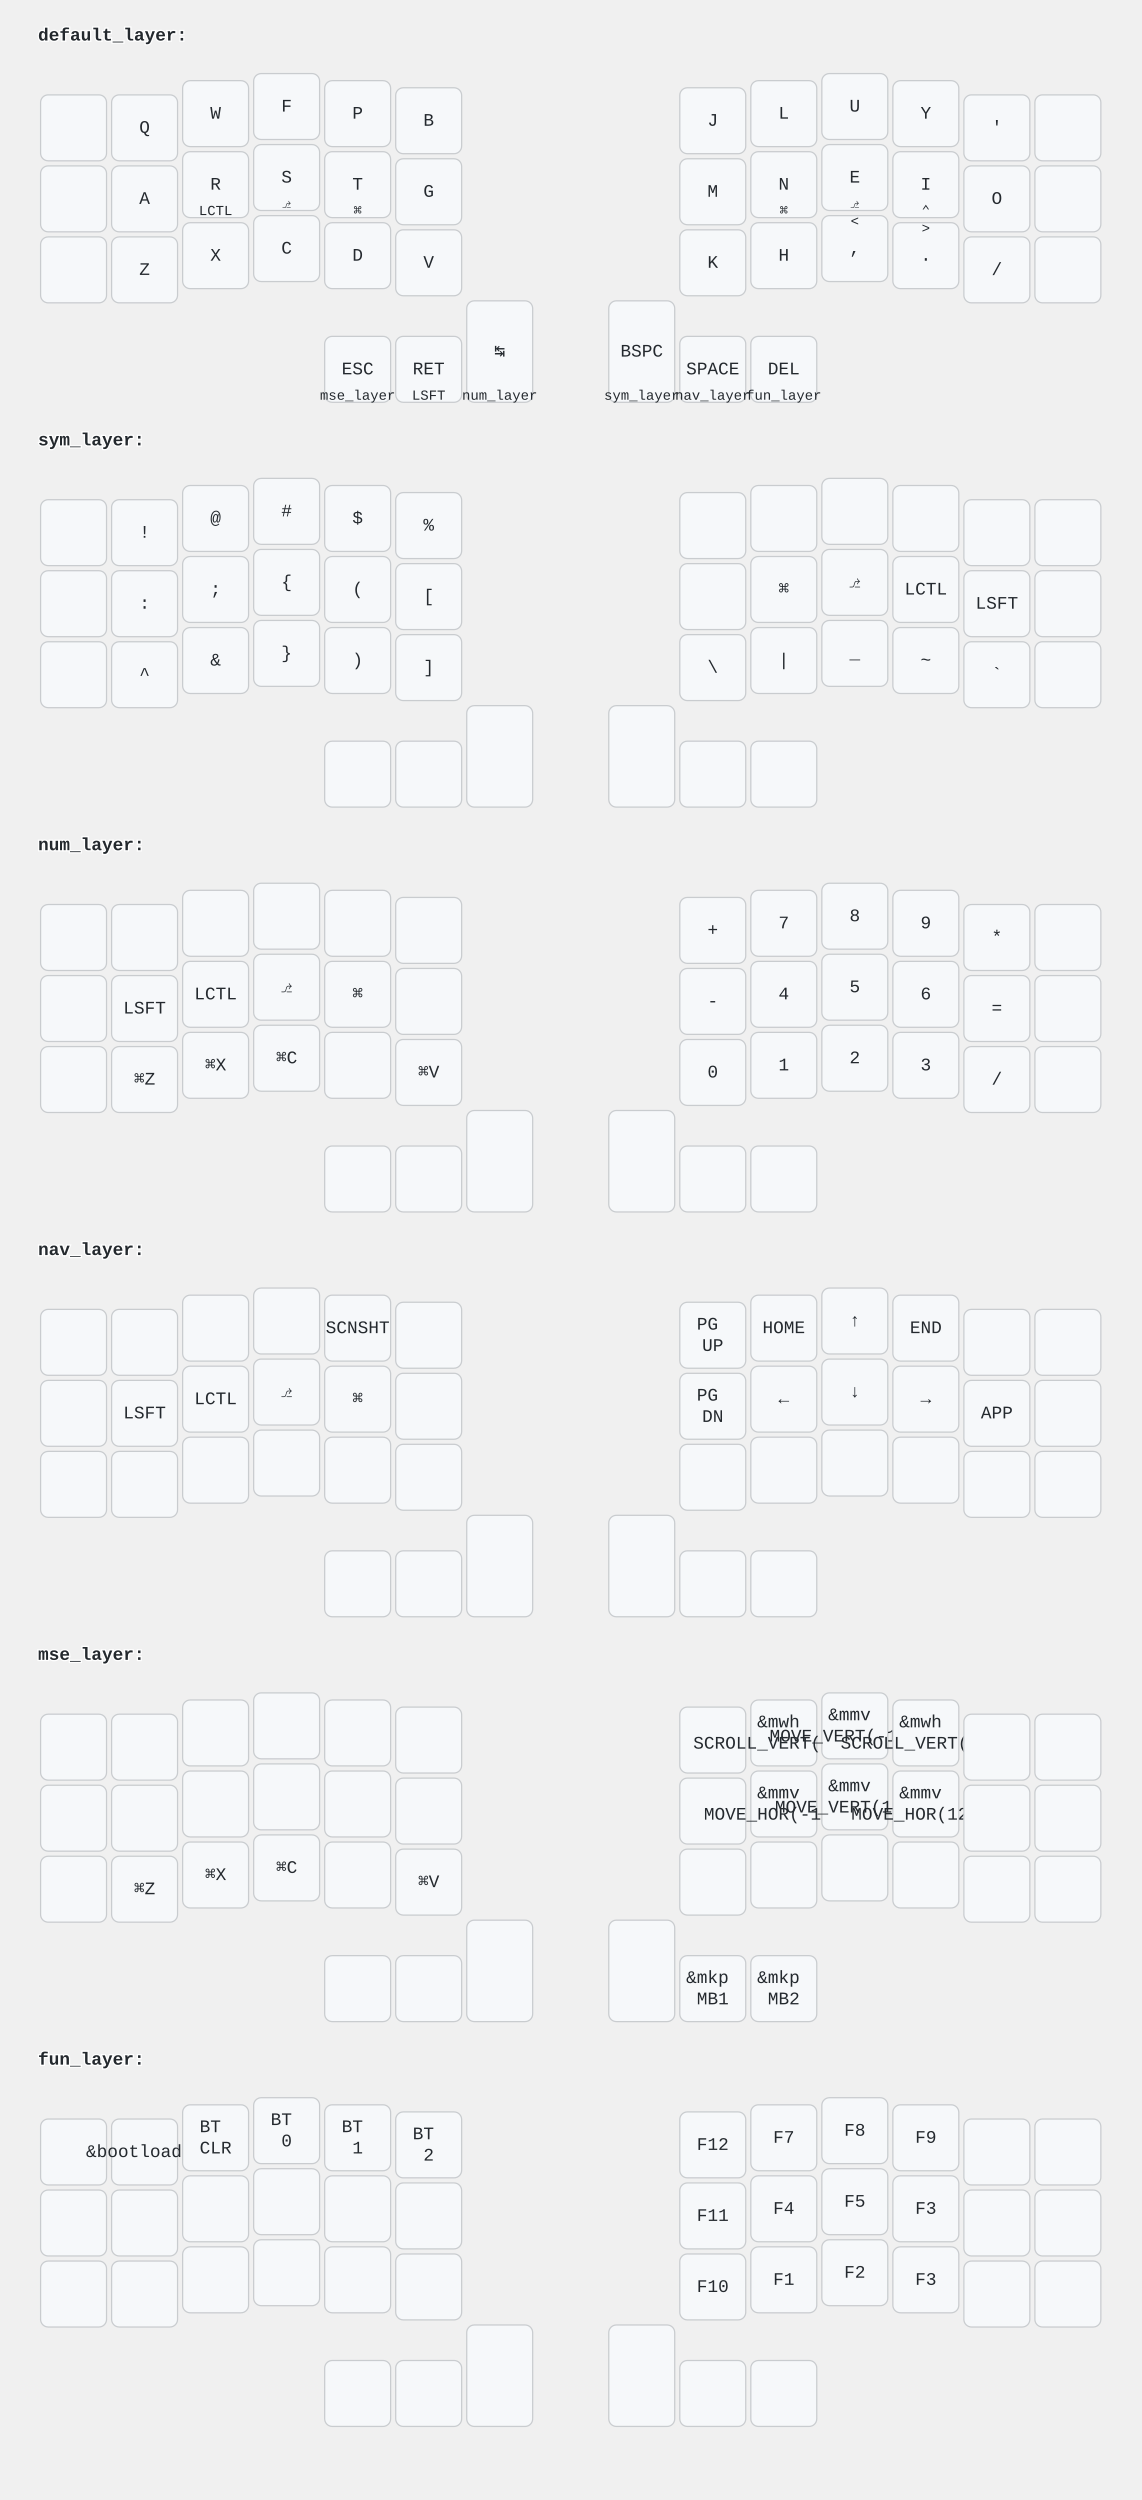
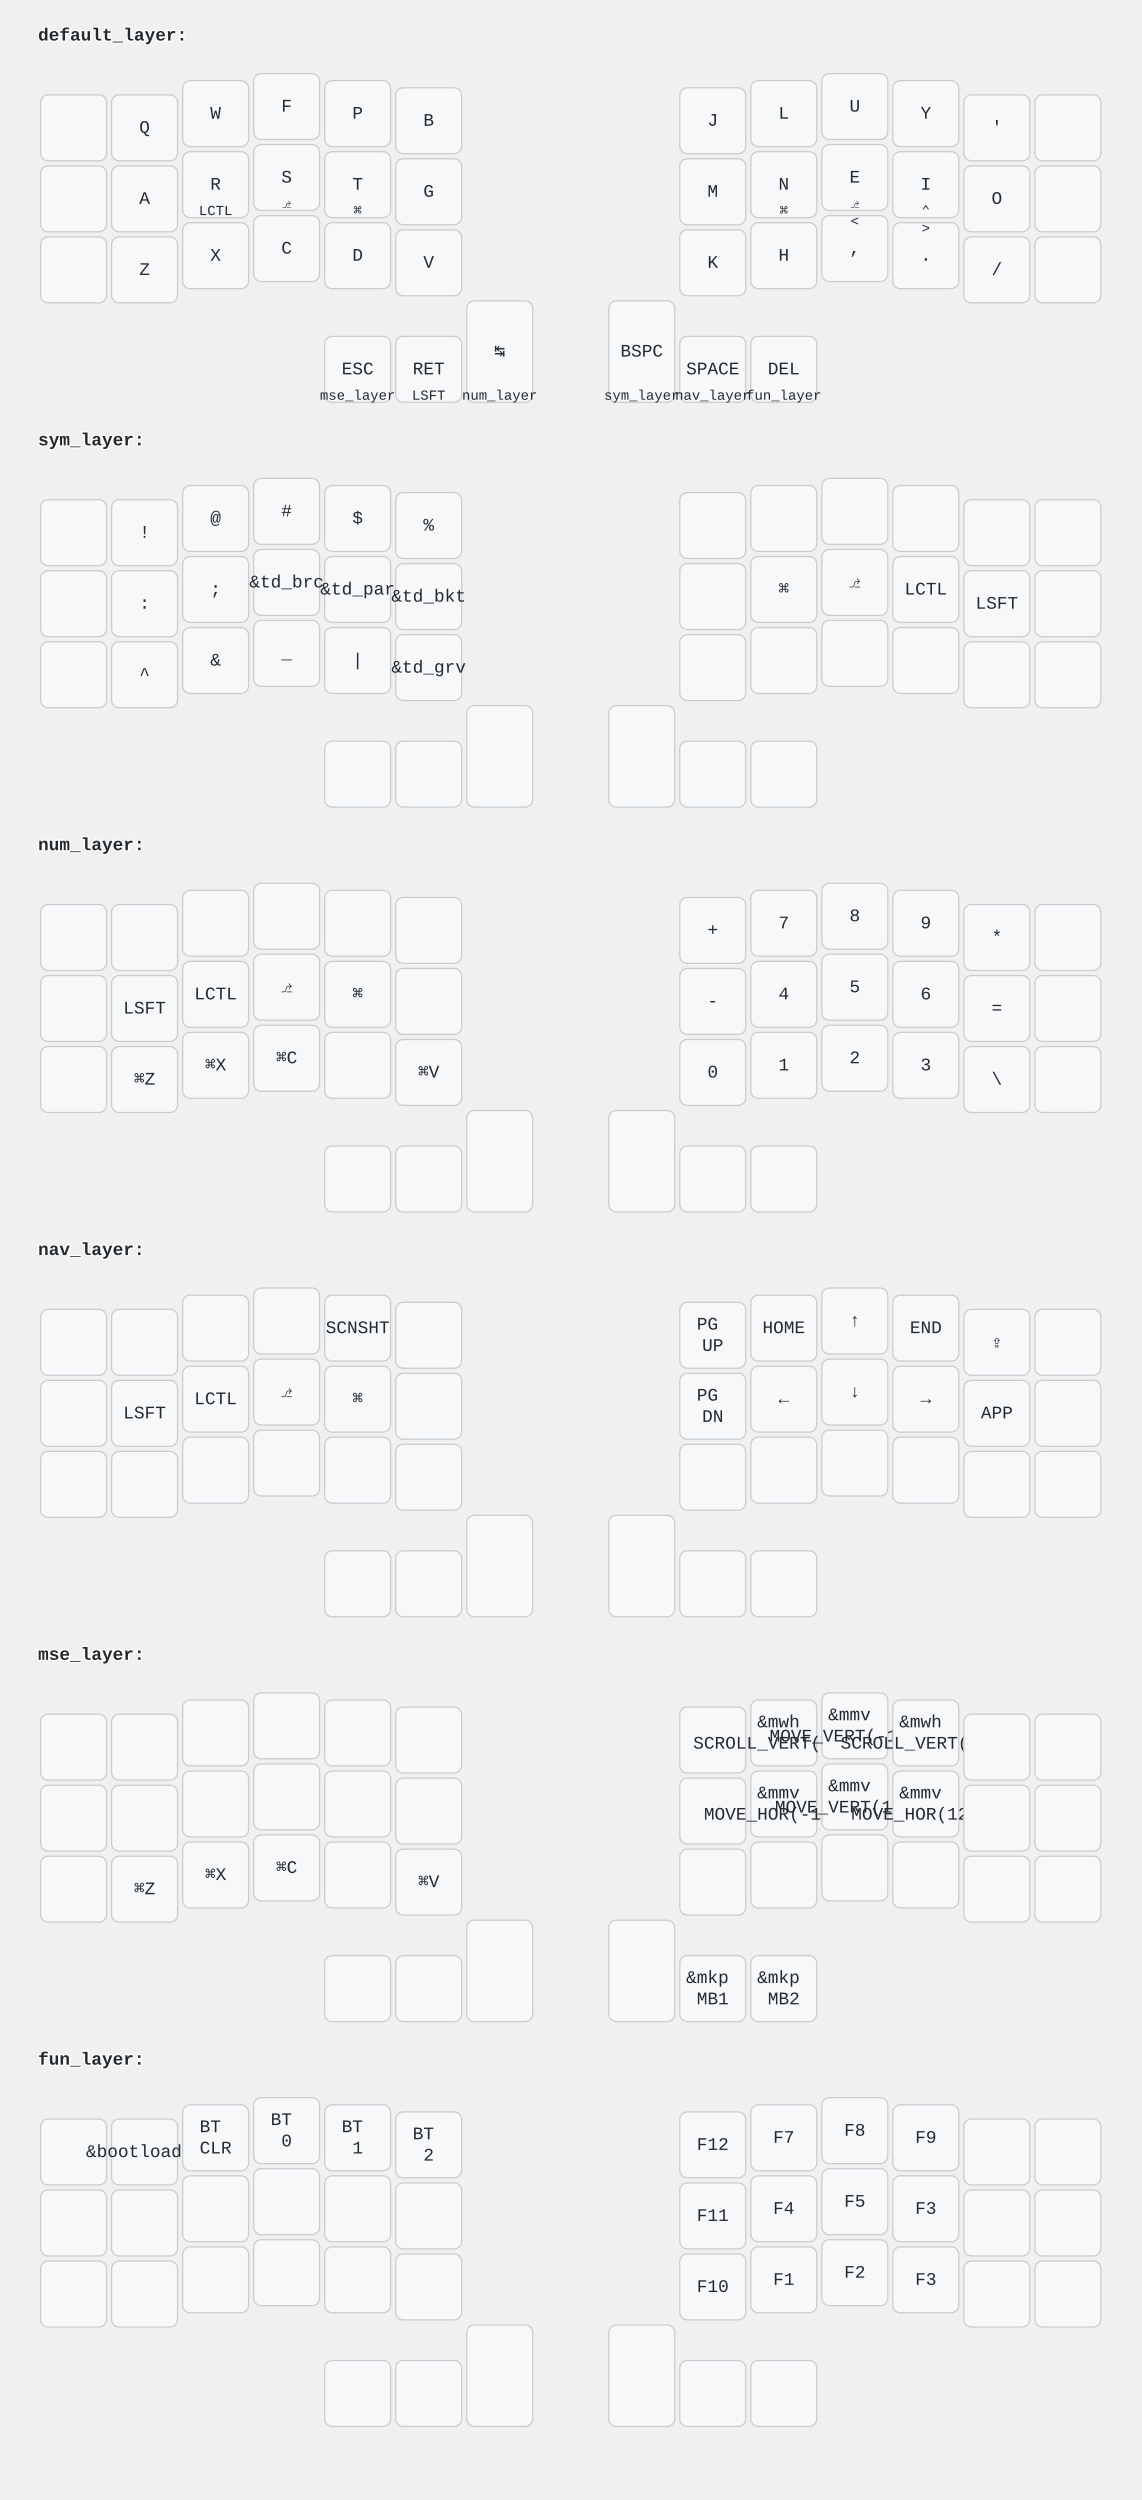
<svg xmlns="http://www.w3.org/2000/svg" width="900.0" height="1971.2" viewBox="0 0 900.0 1971.2">
  <style>/* font and background color specifications */
svg {
    font-family: SFMono-Regular,Consolas,Liberation Mono,Menlo,monospace;
    font-size: 14px;
    font-kerning: normal;
    text-rendering: optimizeLegibility;
    fill: #24292e;
}

/* default key styling */
rect {
    fill: #f6f8fa;
    stroke: #c9cccf;
    stroke-width: 1;
}

/* color accent for combo boxes */
rect.combo {
    fill: #cdf;
}

/* color accent for held keys */
rect.held, rect.combo.held {
    fill: #fdd;
}

/* color accent for ghost (optional) keys */
rect.ghost, rect.combo.ghost {
    fill: #ddd;
}

text {
    text-anchor: middle;
    dominant-baseline: middle;
}

/* styling for layer labels */
text.label {
    font-weight: bold;
    text-anchor: start;
    stroke: white;
    stroke-width: 2;
    paint-order: stroke;
}

/* styling for combo tap, and key hold/shifted label text */
text.combo, text.hold, text.shifted {
    font-size: 11px;
}

text.hold {
    text-anchor: middle;
    dominant-baseline: auto;
}

text.shifted {
    text-anchor: middle;
    dominant-baseline: hanging;
}

/* styling for hold/shifted label text in combo box */
text.combo.hold, text.combo.shifted {
    font-size: 8px;
}

/* styling for combo dendrons */
path {
    stroke-width: 1;
    stroke: gray;
    fill: none;
}
</style>
  <g class="layer-default_layer">
    <text x="30.0" y="28.0" class="label">default_layer:</text>
    <rect rx="6.0" ry="6.0" x="32.0" y="74.8" width="52.0" height="52.0" class="" />
    <rect rx="6.0" ry="6.0" x="88.0" y="74.8" width="52.0" height="52.0" class="" />
    <text x="114.0" y="100.8" class="tap">Q</text>
    <rect rx="6.0" ry="6.0" x="144.0" y="63.6" width="52.0" height="52.0" class="" />
    <text x="170.0" y="89.6" class="tap">W</text>
    <rect rx="6.0" ry="6.0" x="200.0" y="58.0" width="52.0" height="52.0" class="" />
    <text x="226.0" y="84.0" class="tap">F</text>
    <rect rx="6.0" ry="6.0" x="256.0" y="63.6" width="52.0" height="52.0" class="" />
    <text x="282.0" y="89.6" class="tap">P</text>
    <rect rx="6.0" ry="6.0" x="312.0" y="69.2" width="52.0" height="52.0" class="" />
    <text x="338.0" y="95.2" class="tap">B</text>
    <rect rx="6.0" ry="6.0" x="536.0" y="69.2" width="52.0" height="52.0" class="" />
    <text x="562.0" y="95.2" class="tap">J</text>
    <rect rx="6.0" ry="6.0" x="592.0" y="63.6" width="52.0" height="52.0" class="" />
    <text x="618.0" y="89.6" class="tap">L</text>
    <rect rx="6.0" ry="6.0" x="648.0" y="58.0" width="52.0" height="52.0" class="" />
    <text x="674.0" y="84.0" class="tap">U</text>
    <rect rx="6.0" ry="6.0" x="704.0" y="63.6" width="52.0" height="52.0" class="" />
    <text x="730.0" y="89.6" class="tap">Y</text>
    <rect rx="6.0" ry="6.0" x="760.0" y="74.8" width="52.0" height="52.0" class="" />
    <text x="786.0" y="100.8" class="tap">'</text>
    <rect rx="6.0" ry="6.0" x="816.0" y="74.8" width="52.0" height="52.0" class="" />
    <rect rx="6.0" ry="6.0" x="32.0" y="130.8" width="52.0" height="52.0" class="" />
    <rect rx="6.0" ry="6.0" x="88.0" y="130.8" width="52.0" height="52.0" class="" />
    <text x="114.0" y="156.8" class="tap">A</text>
    <rect rx="6.0" ry="6.0" x="144.0" y="119.6" width="52.0" height="52.0" class="" />
    <text x="170.0" y="145.6" class="tap">R</text>
    <text x="170.0" y="169.6" class="hold">LCTL</text>
    <rect rx="6.0" ry="6.0" x="200.0" y="114.0" width="52.0" height="52.0" class="" />
    <text x="226.0" y="140.0" class="tap">S</text>
    <text x="226.0" y="164.0" class="hold">⎇</text>
    <rect rx="6.0" ry="6.0" x="256.0" y="119.6" width="52.0" height="52.0" class="" />
    <text x="282.0" y="145.6" class="tap">T</text>
    <text x="282.0" y="169.6" class="hold">⌘</text>
    <rect rx="6.0" ry="6.0" x="312.0" y="125.2" width="52.0" height="52.0" class="" />
    <text x="338.0" y="151.2" class="tap">G</text>
    <rect rx="6.0" ry="6.0" x="536.0" y="125.2" width="52.0" height="52.0" class="" />
    <text x="562.0" y="151.2" class="tap">M</text>
    <rect rx="6.0" ry="6.0" x="592.0" y="119.6" width="52.0" height="52.0" class="" />
    <text x="618.0" y="145.6" class="tap">N</text>
    <text x="618.0" y="169.6" class="hold">⌘</text>
    <rect rx="6.0" ry="6.0" x="648.0" y="114.0" width="52.0" height="52.0" class="" />
    <text x="674.0" y="140.0" class="tap">E</text>
    <text x="674.0" y="164.0" class="hold">⎇</text>
    <rect rx="6.0" ry="6.0" x="704.0" y="119.6" width="52.0" height="52.0" class="" />
    <text x="730.0" y="145.6" class="tap">I</text>
    <text x="730.0" y="169.6" class="hold">⌃</text>
    <rect rx="6.0" ry="6.0" x="760.0" y="130.8" width="52.0" height="52.0" class="" />
    <text x="786.0" y="156.8" class="tap">O</text>
    <rect rx="6.0" ry="6.0" x="816.0" y="130.8" width="52.0" height="52.0" class="" />
    <rect rx="6.0" ry="6.0" x="32.0" y="186.8" width="52.0" height="52.0" class="" />
    <rect rx="6.0" ry="6.0" x="88.0" y="186.8" width="52.0" height="52.0" class="" />
    <text x="114.0" y="212.8" class="tap">Z</text>
    <rect rx="6.0" ry="6.0" x="144.0" y="175.6" width="52.0" height="52.0" class="" />
    <text x="170.0" y="201.6" class="tap">X</text>
    <rect rx="6.0" ry="6.0" x="200.0" y="170.0" width="52.0" height="52.0" class="" />
    <text x="226.0" y="196.0" class="tap">C</text>
    <rect rx="6.0" ry="6.0" x="256.0" y="175.6" width="52.0" height="52.0" class="" />
    <text x="282.0" y="201.6" class="tap">D</text>
    <rect rx="6.0" ry="6.0" x="312.0" y="181.2" width="52.0" height="52.0" class="" />
    <text x="338.0" y="207.2" class="tap">V</text>
    <rect rx="6.0" ry="6.0" x="536.0" y="181.2" width="52.0" height="52.0" class="" />
    <text x="562.0" y="207.2" class="tap">K</text>
    <rect rx="6.0" ry="6.0" x="592.0" y="175.6" width="52.0" height="52.0" class="" />
    <text x="618.0" y="201.6" class="tap">H</text>
    <rect rx="6.0" ry="6.0" x="648.0" y="170.0" width="52.0" height="52.0" class="" />
    <text x="674.0" y="196.0" class="tap">,</text>
    <text x="674.0" y="172.0" class="shifted">&lt;</text>
    <rect rx="6.0" ry="6.0" x="704.0" y="175.6" width="52.0" height="52.0" class="" />
    <text x="730.0" y="201.6" class="tap">.</text>
    <text x="730.0" y="177.6" class="shifted">&gt;</text>
    <rect rx="6.0" ry="6.0" x="760.0" y="186.8" width="52.0" height="52.0" class="" />
    <text x="786.0" y="212.8" class="tap">/</text>
    <rect rx="6.0" ry="6.0" x="816.0" y="186.8" width="52.0" height="52.0" class="" />
    <rect rx="6.0" ry="6.0" x="256.0" y="265.2" width="52.0" height="52.0" class="" />
    <text x="282.0" y="291.2" class="tap">ESC</text>
    <text x="282.0" y="315.2" class="hold">mse_layer</text>
    <rect rx="6.0" ry="6.0" x="312.0" y="265.2" width="52.0" height="52.0" class="" />
    <text x="338.0" y="291.2" class="tap">RET</text>
    <text x="338.0" y="315.2" class="hold">LSFT</text>
    <rect rx="6.0" ry="6.0" x="368.0" y="237.2" width="52.0" height="80.0" class="" />
    <text x="394.0" y="277.2" class="tap">↹</text>
    <text x="394.0" y="315.2" class="hold">num_layer</text>
    <rect rx="6.0" ry="6.0" x="480.0" y="237.2" width="52.0" height="80.0" class="" />
    <text x="506.0" y="277.2" class="tap">BSPC</text>
    <text x="506.0" y="315.2" class="hold">sym_layer</text>
    <rect rx="6.0" ry="6.0" x="536.0" y="265.2" width="52.0" height="52.0" class="" />
    <text x="562.0" y="291.2" class="tap">SPACE</text>
    <text x="562.0" y="315.2" class="hold">nav_layer</text>
    <rect rx="6.0" ry="6.0" x="592.0" y="265.2" width="52.0" height="52.0" class="" />
    <text x="618.0" y="291.2" class="tap">DEL</text>
    <text x="618.0" y="315.2" class="hold">fun_layer</text>
  </g>
  <g class="layer-sym_layer">
    <text x="30.0" y="347.2" class="label">sym_layer:</text>
    <rect rx="6.0" ry="6.0" x="32.0" y="394" width="52.0" height="52.0" class="" />
    <rect rx="6.0" ry="6.0" x="88.0" y="394" width="52.0" height="52.0" class="" />
    <text x="114.0" y="420" class="tap">!</text>
    <rect rx="6.0" ry="6.0" x="144.0" y="382.8" width="52.0" height="52.0" class="" />
    <text x="170.0" y="408.8" class="tap">@</text>
    <rect rx="6.0" ry="6.0" x="200.0" y="377.2" width="52.0" height="52.0" class="" />
    <text x="226.0" y="403.2" class="tap">#</text>
    <rect rx="6.0" ry="6.0" x="256.0" y="382.8" width="52.0" height="52.0" class="" />
    <text x="282.0" y="408.8" class="tap">$</text>
    <rect rx="6.0" ry="6.0" x="312.0" y="388.4" width="52.0" height="52.0" class="" />
    <text x="338.0" y="414.4" class="tap">%</text>
    <rect rx="6.0" ry="6.0" x="536.0" y="388.4" width="52.0" height="52.0" class="" />
    <rect rx="6.0" ry="6.0" x="592.0" y="382.8" width="52.0" height="52.0" class="" />
    <rect rx="6.0" ry="6.0" x="648.0" y="377.2" width="52.0" height="52.0" class="" />
    <rect rx="6.0" ry="6.0" x="704.0" y="382.8" width="52.0" height="52.0" class="" />
    <rect rx="6.0" ry="6.0" x="760.0" y="394" width="52.0" height="52.0" class="" />
    <rect rx="6.0" ry="6.0" x="816.0" y="394" width="52.0" height="52.0" class="" />
    <rect rx="6.0" ry="6.0" x="32.0" y="450" width="52.0" height="52.0" class="" />
    <rect rx="6.0" ry="6.0" x="88.0" y="450" width="52.0" height="52.0" class="" />
    <text x="114.0" y="476" class="tap">:</text>
    <rect rx="6.0" ry="6.0" x="144.0" y="438.8" width="52.0" height="52.0" class="" />
    <text x="170.0" y="464.8" class="tap">;</text>
    <rect rx="6.0" ry="6.0" x="200.0" y="433.2" width="52.0" height="52.0" class="" />
-     <text x="226.0" y="459.2" class="tap">{</text>
+     <text x="226.0" y="459.2" class="tap">&amp;td_brc</text>
    <rect rx="6.0" ry="6.0" x="256.0" y="438.8" width="52.0" height="52.0" class="" />
-     <text x="282.0" y="464.8" class="tap">(</text>
+     <text x="282.0" y="464.8" class="tap">&amp;td_par</text>
    <rect rx="6.0" ry="6.0" x="312.0" y="444.4" width="52.0" height="52.0" class="" />
-     <text x="338.0" y="470.4" class="tap">[</text>
+     <text x="338.0" y="470.4" class="tap">&amp;td_bkt</text>
    <rect rx="6.0" ry="6.0" x="536.0" y="444.4" width="52.0" height="52.0" class="" />
    <rect rx="6.0" ry="6.0" x="592.0" y="438.8" width="52.0" height="52.0" class="" />
    <text x="618.0" y="464.8" class="tap">⌘</text>
    <rect rx="6.0" ry="6.0" x="648.0" y="433.2" width="52.0" height="52.0" class="" />
    <text x="674.0" y="459.2" class="tap">⎇</text>
    <rect rx="6.0" ry="6.0" x="704.0" y="438.8" width="52.0" height="52.0" class="" />
    <text x="730.0" y="464.8" class="tap">LCTL</text>
    <rect rx="6.0" ry="6.0" x="760.0" y="450" width="52.0" height="52.0" class="" />
    <text x="786.0" y="476" class="tap">LSFT</text>
    <rect rx="6.0" ry="6.0" x="816.0" y="450" width="52.0" height="52.0" class="" />
    <rect rx="6.0" ry="6.0" x="32.0" y="506.0" width="52.0" height="52.0" class="" />
    <rect rx="6.0" ry="6.0" x="88.0" y="506.0" width="52.0" height="52.0" class="" />
    <text x="114.0" y="532.0" class="tap">^</text>
    <rect rx="6.0" ry="6.0" x="144.0" y="494.8" width="52.0" height="52.0" class="" />
    <text x="170.0" y="520.8" class="tap">&amp;</text>
    <rect rx="6.0" ry="6.0" x="200.0" y="489.2" width="52.0" height="52.0" class="" />
-     <text x="226.0" y="515.2" class="tap">}</text>
+     <text x="226.0" y="515.2" class="tap">_</text>
    <rect rx="6.0" ry="6.0" x="256.0" y="494.8" width="52.0" height="52.0" class="" />
-     <text x="282.0" y="520.8" class="tap">)</text>
+     <text x="282.0" y="520.8" class="tap">|</text>
    <rect rx="6.0" ry="6.0" x="312.0" y="500.4" width="52.0" height="52.0" class="" />
-     <text x="338.0" y="526.4" class="tap">]</text>
+     <text x="338.0" y="526.4" class="tap">&amp;td_grv</text>
    <rect rx="6.0" ry="6.0" x="536.0" y="500.4" width="52.0" height="52.0" class="" />
-     <text x="562.0" y="526.4" class="tap">\</text>
    <rect rx="6.0" ry="6.0" x="592.0" y="494.8" width="52.0" height="52.0" class="" />
-     <text x="618.0" y="520.8" class="tap">|</text>
    <rect rx="6.0" ry="6.0" x="648.0" y="489.2" width="52.0" height="52.0" class="" />
-     <text x="674.0" y="515.2" class="tap">_</text>
    <rect rx="6.0" ry="6.0" x="704.0" y="494.8" width="52.0" height="52.0" class="" />
-     <text x="730.0" y="520.8" class="tap">~</text>
    <rect rx="6.0" ry="6.0" x="760.0" y="506.0" width="52.0" height="52.0" class="" />
-     <text x="786.0" y="532.0" class="tap">`</text>
    <rect rx="6.0" ry="6.0" x="816.0" y="506.0" width="52.0" height="52.0" class="" />
    <rect rx="6.0" ry="6.0" x="256.0" y="584.4" width="52.0" height="52.0" class="" />
    <rect rx="6.0" ry="6.0" x="312.0" y="584.4" width="52.0" height="52.0" class="" />
    <rect rx="6.0" ry="6.0" x="368.0" y="556.4" width="52.0" height="80.0" class="" />
    <rect rx="6.0" ry="6.0" x="480.0" y="556.4" width="52.0" height="80.0" class="" />
    <rect rx="6.0" ry="6.0" x="536.0" y="584.4" width="52.0" height="52.0" class="" />
    <rect rx="6.0" ry="6.0" x="592.0" y="584.4" width="52.0" height="52.0" class="" />
  </g>
  <g class="layer-num_layer">
    <text x="30.0" y="666.4" class="label">num_layer:</text>
    <rect rx="6.0" ry="6.0" x="32.0" y="713.2" width="52.0" height="52.0" class="" />
    <rect rx="6.0" ry="6.0" x="88.0" y="713.2" width="52.0" height="52.0" class="" />
    <rect rx="6.0" ry="6.0" x="144.0" y="702" width="52.0" height="52.0" class="" />
    <rect rx="6.0" ry="6.0" x="200.0" y="696.4" width="52.0" height="52.0" class="" />
    <rect rx="6.0" ry="6.0" x="256.0" y="702" width="52.0" height="52.0" class="" />
    <rect rx="6.0" ry="6.0" x="312.0" y="707.6" width="52.0" height="52.0" class="" />
    <rect rx="6.0" ry="6.0" x="536.0" y="707.6" width="52.0" height="52.0" class="" />
    <text x="562.0" y="733.6" class="tap">+</text>
    <rect rx="6.0" ry="6.0" x="592.0" y="702" width="52.0" height="52.0" class="" />
    <text x="618.0" y="728" class="tap">7</text>
    <rect rx="6.0" ry="6.0" x="648.0" y="696.4" width="52.0" height="52.0" class="" />
    <text x="674.0" y="722.4" class="tap">8</text>
    <rect rx="6.0" ry="6.0" x="704.0" y="702" width="52.0" height="52.0" class="" />
    <text x="730.0" y="728" class="tap">9</text>
    <rect rx="6.0" ry="6.0" x="760.0" y="713.2" width="52.0" height="52.0" class="" />
    <text x="786.0" y="739.2" class="tap">*</text>
    <rect rx="6.0" ry="6.0" x="816.0" y="713.2" width="52.0" height="52.0" class="" />
    <rect rx="6.0" ry="6.0" x="32.0" y="769.2" width="52.0" height="52.0" class="" />
    <rect rx="6.0" ry="6.0" x="88.0" y="769.2" width="52.0" height="52.0" class="" />
    <text x="114.0" y="795.2" class="tap">LSFT</text>
    <rect rx="6.0" ry="6.0" x="144.0" y="758" width="52.0" height="52.0" class="" />
    <text x="170.0" y="784" class="tap">LCTL</text>
    <rect rx="6.0" ry="6.0" x="200.0" y="752.4" width="52.0" height="52.0" class="" />
    <text x="226.0" y="778.4" class="tap">⎇</text>
    <rect rx="6.0" ry="6.0" x="256.0" y="758" width="52.0" height="52.0" class="" />
    <text x="282.0" y="784" class="tap">⌘</text>
    <rect rx="6.0" ry="6.0" x="312.0" y="763.6" width="52.0" height="52.0" class="" />
    <rect rx="6.0" ry="6.0" x="536.0" y="763.6" width="52.0" height="52.0" class="" />
    <text x="562.0" y="789.6" class="tap">-</text>
    <rect rx="6.0" ry="6.0" x="592.0" y="758" width="52.0" height="52.0" class="" />
    <text x="618.0" y="784" class="tap">4</text>
    <rect rx="6.0" ry="6.0" x="648.0" y="752.4" width="52.0" height="52.0" class="" />
    <text x="674.0" y="778.4" class="tap">5</text>
    <rect rx="6.0" ry="6.0" x="704.0" y="758" width="52.0" height="52.0" class="" />
    <text x="730.0" y="784" class="tap">6</text>
    <rect rx="6.0" ry="6.0" x="760.0" y="769.2" width="52.0" height="52.0" class="" />
    <text x="786.0" y="795.2" class="tap">=</text>
    <rect rx="6.0" ry="6.0" x="816.0" y="769.2" width="52.0" height="52.0" class="" />
    <rect rx="6.0" ry="6.0" x="32.0" y="825.2" width="52.0" height="52.0" class="" />
    <rect rx="6.0" ry="6.0" x="88.0" y="825.2" width="52.0" height="52.0" class="" />
    <text x="114.0" y="851.2" class="tap">⌘Z</text>
    <rect rx="6.0" ry="6.0" x="144.0" y="814" width="52.0" height="52.0" class="" />
    <text x="170.0" y="840" class="tap">⌘X</text>
    <rect rx="6.0" ry="6.0" x="200.0" y="808.4" width="52.0" height="52.0" class="" />
    <text x="226.0" y="834.4" class="tap">⌘C</text>
    <rect rx="6.0" ry="6.0" x="256.0" y="814" width="52.0" height="52.0" class="" />
    <rect rx="6.0" ry="6.0" x="312.0" y="819.6" width="52.0" height="52.0" class="" />
    <text x="338.0" y="845.6" class="tap">⌘V</text>
    <rect rx="6.0" ry="6.0" x="536.0" y="819.6" width="52.0" height="52.0" class="" />
    <text x="562.0" y="845.6" class="tap">0</text>
    <rect rx="6.0" ry="6.0" x="592.0" y="814" width="52.0" height="52.0" class="" />
    <text x="618.0" y="840" class="tap">1</text>
    <rect rx="6.0" ry="6.0" x="648.0" y="808.4" width="52.0" height="52.0" class="" />
    <text x="674.0" y="834.4" class="tap">2</text>
    <rect rx="6.0" ry="6.0" x="704.0" y="814" width="52.0" height="52.0" class="" />
    <text x="730.0" y="840" class="tap">3</text>
    <rect rx="6.0" ry="6.0" x="760.0" y="825.2" width="52.0" height="52.0" class="" />
-     <text x="786.0" y="851.2" class="tap">/</text>
+     <text x="786.0" y="851.2" class="tap">\</text>
    <rect rx="6.0" ry="6.0" x="816.0" y="825.2" width="52.0" height="52.0" class="" />
    <rect rx="6.0" ry="6.0" x="256.0" y="903.6" width="52.0" height="52.0" class="" />
    <rect rx="6.0" ry="6.0" x="312.0" y="903.6" width="52.0" height="52.0" class="" />
    <rect rx="6.0" ry="6.0" x="368.0" y="875.6" width="52.0" height="80.0" class="" />
    <rect rx="6.0" ry="6.0" x="480.0" y="875.6" width="52.0" height="80.0" class="" />
    <rect rx="6.0" ry="6.0" x="536.0" y="903.6" width="52.0" height="52.0" class="" />
    <rect rx="6.0" ry="6.0" x="592.0" y="903.6" width="52.0" height="52.0" class="" />
  </g>
  <g class="layer-nav_layer">
    <text x="30.0" y="985.6" class="label">nav_layer:</text>
    <rect rx="6.0" ry="6.0" x="32.0" y="1032.4" width="52.0" height="52.0" class="" />
    <rect rx="6.0" ry="6.0" x="88.0" y="1032.4" width="52.0" height="52.0" class="" />
    <rect rx="6.0" ry="6.0" x="144.0" y="1021.2" width="52.0" height="52.0" class="" />
    <rect rx="6.0" ry="6.0" x="200.0" y="1015.6" width="52.0" height="52.0" class="" />
    <rect rx="6.0" ry="6.0" x="256.0" y="1021.2" width="52.0" height="52.0" class="" />
    <text x="282.0" y="1047.2" class="tap">SCNSHT</text>
    <rect rx="6.0" ry="6.0" x="312.0" y="1026.8" width="52.0" height="52.0" class="" />
    <rect rx="6.0" ry="6.0" x="536.0" y="1026.8" width="52.0" height="52.0" class="" />
    <text x="562.0" y="1052.8" class="tap">
      <tspan x="562.0" dy="-0.6em">PG</tspan>
      <tspan x="562.0" dy="1.2em">UP</tspan>
    </text>
    <rect rx="6.0" ry="6.0" x="592.0" y="1021.2" width="52.0" height="52.0" class="" />
    <text x="618.0" y="1047.2" class="tap">HOME</text>
    <rect rx="6.0" ry="6.0" x="648.0" y="1015.6" width="52.0" height="52.0" class="" />
    <text x="674.0" y="1041.6" class="tap">↑</text>
    <rect rx="6.0" ry="6.0" x="704.0" y="1021.2" width="52.0" height="52.0" class="" />
    <text x="730.0" y="1047.2" class="tap">END</text>
    <rect rx="6.0" ry="6.0" x="760.0" y="1032.4" width="52.0" height="52.0" class="" />
+     <text x="786.0" y="1058.4" class="tap">⇪</text>
    <rect rx="6.0" ry="6.0" x="816.0" y="1032.4" width="52.0" height="52.0" class="" />
    <rect rx="6.0" ry="6.0" x="32.0" y="1088.4" width="52.0" height="52.0" class="" />
    <rect rx="6.0" ry="6.0" x="88.0" y="1088.4" width="52.0" height="52.0" class="" />
    <text x="114.0" y="1114.4" class="tap">LSFT</text>
    <rect rx="6.0" ry="6.0" x="144.0" y="1077.2" width="52.0" height="52.0" class="" />
    <text x="170.0" y="1103.2" class="tap">LCTL</text>
    <rect rx="6.0" ry="6.0" x="200.0" y="1071.6" width="52.0" height="52.0" class="" />
    <text x="226.0" y="1097.6" class="tap">⎇</text>
    <rect rx="6.0" ry="6.0" x="256.0" y="1077.2" width="52.0" height="52.0" class="" />
    <text x="282.0" y="1103.2" class="tap">⌘</text>
    <rect rx="6.0" ry="6.0" x="312.0" y="1082.8" width="52.0" height="52.0" class="" />
    <rect rx="6.0" ry="6.0" x="536.0" y="1082.8" width="52.0" height="52.0" class="" />
    <text x="562.0" y="1108.8" class="tap">
      <tspan x="562.0" dy="-0.6em">PG</tspan>
      <tspan x="562.0" dy="1.2em">DN</tspan>
    </text>
    <rect rx="6.0" ry="6.0" x="592.0" y="1077.2" width="52.0" height="52.0" class="" />
    <text x="618.0" y="1103.2" class="tap">←</text>
    <rect rx="6.0" ry="6.0" x="648.0" y="1071.6" width="52.0" height="52.0" class="" />
    <text x="674.0" y="1097.6" class="tap">↓</text>
    <rect rx="6.0" ry="6.0" x="704.0" y="1077.2" width="52.0" height="52.0" class="" />
    <text x="730.0" y="1103.2" class="tap">→</text>
    <rect rx="6.0" ry="6.0" x="760.0" y="1088.4" width="52.0" height="52.0" class="" />
    <text x="786.0" y="1114.4" class="tap">APP</text>
    <rect rx="6.0" ry="6.0" x="816.0" y="1088.4" width="52.0" height="52.0" class="" />
    <rect rx="6.0" ry="6.0" x="32.0" y="1144.4" width="52.0" height="52.0" class="" />
    <rect rx="6.0" ry="6.0" x="88.0" y="1144.4" width="52.0" height="52.0" class="" />
    <rect rx="6.0" ry="6.0" x="144.0" y="1133.2" width="52.0" height="52.0" class="" />
    <rect rx="6.0" ry="6.0" x="200.0" y="1127.6" width="52.0" height="52.0" class="" />
    <rect rx="6.0" ry="6.0" x="256.0" y="1133.2" width="52.0" height="52.0" class="" />
    <rect rx="6.0" ry="6.0" x="312.0" y="1138.8" width="52.0" height="52.0" class="" />
    <rect rx="6.0" ry="6.0" x="536.0" y="1138.8" width="52.0" height="52.0" class="" />
    <rect rx="6.0" ry="6.0" x="592.0" y="1133.2" width="52.0" height="52.0" class="" />
    <rect rx="6.0" ry="6.0" x="648.0" y="1127.6" width="52.0" height="52.0" class="" />
    <rect rx="6.0" ry="6.0" x="704.0" y="1133.2" width="52.0" height="52.0" class="" />
    <rect rx="6.0" ry="6.0" x="760.0" y="1144.4" width="52.0" height="52.0" class="" />
    <rect rx="6.0" ry="6.0" x="816.0" y="1144.4" width="52.0" height="52.0" class="" />
    <rect rx="6.0" ry="6.0" x="256.0" y="1222.8" width="52.0" height="52.0" class="" />
    <rect rx="6.0" ry="6.0" x="312.0" y="1222.8" width="52.0" height="52.0" class="" />
    <rect rx="6.0" ry="6.0" x="368.0" y="1194.8" width="52.0" height="80.0" class="" />
    <rect rx="6.0" ry="6.0" x="480.0" y="1194.8" width="52.0" height="80.0" class="" />
    <rect rx="6.0" ry="6.0" x="536.0" y="1222.8" width="52.0" height="52.0" class="" />
    <rect rx="6.0" ry="6.0" x="592.0" y="1222.8" width="52.0" height="52.0" class="" />
  </g>
  <g class="layer-mse_layer">
    <text x="30.0" y="1304.8" class="label">mse_layer:</text>
    <rect rx="6.0" ry="6.0" x="32.0" y="1351.6" width="52.0" height="52.0" class="" />
    <rect rx="6.0" ry="6.0" x="88.0" y="1351.6" width="52.0" height="52.0" class="" />
    <rect rx="6.0" ry="6.0" x="144.0" y="1340.4" width="52.0" height="52.0" class="" />
    <rect rx="6.0" ry="6.0" x="200.0" y="1334.8" width="52.0" height="52.0" class="" />
    <rect rx="6.0" ry="6.0" x="256.0" y="1340.4" width="52.0" height="52.0" class="" />
    <rect rx="6.0" ry="6.0" x="312.0" y="1346" width="52.0" height="52.0" class="" />
    <rect rx="6.0" ry="6.0" x="536.0" y="1346" width="52.0" height="52.0" class="" />
    <rect rx="6.0" ry="6.0" x="592.0" y="1340.4" width="52.0" height="52.0" class="" />
    <text x="618.0" y="1366.4" class="tap">
      <tspan x="618.0" dy="-0.6em">&amp;mwh</tspan>
      <tspan x="618.0" dy="1.2em">SCROLL_VERT(-100)</tspan>
    </text>
    <rect rx="6.0" ry="6.0" x="648.0" y="1334.8" width="52.0" height="52.0" class="" />
    <text x="674.0" y="1360.8" class="tap">
      <tspan x="674.0" dy="-0.6em">&amp;mmv</tspan>
      <tspan x="674.0" dy="1.2em">MOVE_VERT(-1250)</tspan>
    </text>
    <rect rx="6.0" ry="6.0" x="704.0" y="1340.4" width="52.0" height="52.0" class="" />
    <text x="730.0" y="1366.4" class="tap">
      <tspan x="730.0" dy="-0.6em">&amp;mwh</tspan>
      <tspan x="730.0" dy="1.2em">SCROLL_VERT(100)</tspan>
    </text>
    <rect rx="6.0" ry="6.0" x="760.0" y="1351.6" width="52.0" height="52.0" class="" />
    <rect rx="6.0" ry="6.0" x="816.0" y="1351.6" width="52.0" height="52.0" class="" />
    <rect rx="6.0" ry="6.0" x="32.0" y="1407.6" width="52.0" height="52.0" class="" />
    <rect rx="6.0" ry="6.0" x="88.0" y="1407.6" width="52.0" height="52.0" class="" />
    <rect rx="6.0" ry="6.0" x="144.0" y="1396.4" width="52.0" height="52.0" class="" />
    <rect rx="6.0" ry="6.0" x="200.0" y="1390.8" width="52.0" height="52.0" class="" />
    <rect rx="6.0" ry="6.0" x="256.0" y="1396.4" width="52.0" height="52.0" class="" />
    <rect rx="6.0" ry="6.0" x="312.0" y="1402" width="52.0" height="52.0" class="" />
    <rect rx="6.0" ry="6.0" x="536.0" y="1402" width="52.0" height="52.0" class="" />
    <rect rx="6.0" ry="6.0" x="592.0" y="1396.4" width="52.0" height="52.0" class="" />
    <text x="618.0" y="1422.4" class="tap">
      <tspan x="618.0" dy="-0.6em">&amp;mmv</tspan>
      <tspan x="618.0" dy="1.2em">MOVE_HOR(-1250)</tspan>
    </text>
    <rect rx="6.0" ry="6.0" x="648.0" y="1390.8" width="52.0" height="52.0" class="" />
    <text x="674.0" y="1416.8" class="tap">
      <tspan x="674.0" dy="-0.6em">&amp;mmv</tspan>
      <tspan x="674.0" dy="1.2em">MOVE_VERT(1250)</tspan>
    </text>
    <rect rx="6.0" ry="6.0" x="704.0" y="1396.4" width="52.0" height="52.0" class="" />
    <text x="730.0" y="1422.4" class="tap">
      <tspan x="730.0" dy="-0.6em">&amp;mmv</tspan>
      <tspan x="730.0" dy="1.2em">MOVE_HOR(1250)</tspan>
    </text>
    <rect rx="6.0" ry="6.0" x="760.0" y="1407.6" width="52.0" height="52.0" class="" />
    <rect rx="6.0" ry="6.0" x="816.0" y="1407.6" width="52.0" height="52.0" class="" />
    <rect rx="6.0" ry="6.0" x="32.0" y="1463.6" width="52.0" height="52.0" class="" />
    <rect rx="6.0" ry="6.0" x="88.0" y="1463.6" width="52.0" height="52.0" class="" />
    <text x="114.0" y="1489.6" class="tap">⌘Z</text>
    <rect rx="6.0" ry="6.0" x="144.0" y="1452.4" width="52.0" height="52.0" class="" />
    <text x="170.0" y="1478.4" class="tap">⌘X</text>
    <rect rx="6.0" ry="6.0" x="200.0" y="1446.8" width="52.0" height="52.0" class="" />
    <text x="226.0" y="1472.8" class="tap">⌘C</text>
    <rect rx="6.0" ry="6.0" x="256.0" y="1452.4" width="52.0" height="52.0" class="" />
    <rect rx="6.0" ry="6.0" x="312.0" y="1458" width="52.0" height="52.0" class="" />
    <text x="338.0" y="1484" class="tap">⌘V</text>
    <rect rx="6.0" ry="6.0" x="536.0" y="1458" width="52.0" height="52.0" class="" />
    <rect rx="6.0" ry="6.0" x="592.0" y="1452.4" width="52.0" height="52.0" class="" />
    <rect rx="6.0" ry="6.0" x="648.0" y="1446.8" width="52.0" height="52.0" class="" />
    <rect rx="6.0" ry="6.0" x="704.0" y="1452.4" width="52.0" height="52.0" class="" />
    <rect rx="6.0" ry="6.0" x="760.0" y="1463.6" width="52.0" height="52.0" class="" />
    <rect rx="6.0" ry="6.0" x="816.0" y="1463.6" width="52.0" height="52.0" class="" />
    <rect rx="6.0" ry="6.0" x="256.0" y="1542" width="52.0" height="52.0" class="" />
    <rect rx="6.0" ry="6.0" x="312.0" y="1542" width="52.0" height="52.0" class="" />
    <rect rx="6.0" ry="6.0" x="368.0" y="1514" width="52.0" height="80.0" class="" />
    <rect rx="6.0" ry="6.0" x="480.0" y="1514" width="52.0" height="80.0" class="" />
    <rect rx="6.0" ry="6.0" x="536.0" y="1542" width="52.0" height="52.0" class="" />
    <text x="562.0" y="1568" class="tap">
      <tspan x="562.0" dy="-0.6em">&amp;mkp</tspan>
      <tspan x="562.0" dy="1.2em">MB1</tspan>
    </text>
    <rect rx="6.0" ry="6.0" x="592.0" y="1542" width="52.0" height="52.0" class="" />
    <text x="618.0" y="1568" class="tap">
      <tspan x="618.0" dy="-0.6em">&amp;mkp</tspan>
      <tspan x="618.0" dy="1.2em">MB2</tspan>
    </text>
  </g>
  <g class="layer-fun_layer">
    <text x="30.0" y="1624" class="label">fun_layer:</text>
    <rect rx="6.0" ry="6.0" x="32.0" y="1670.8" width="52.0" height="52.0" class="" />
    <rect rx="6.0" ry="6.0" x="88.0" y="1670.8" width="52.0" height="52.0" class="" />
    <text x="114.0" y="1696.8" class="tap">&amp;bootloader</text>
    <rect rx="6.0" ry="6.0" x="144.0" y="1659.6" width="52.0" height="52.0" class="" />
    <text x="170.0" y="1685.6" class="tap">
      <tspan x="170.0" dy="-0.6em">BT</tspan>
      <tspan x="170.0" dy="1.2em">CLR</tspan>
    </text>
    <rect rx="6.0" ry="6.0" x="200.0" y="1654" width="52.0" height="52.0" class="" />
    <text x="226.0" y="1680" class="tap">
      <tspan x="226.0" dy="-0.6em">BT</tspan>
      <tspan x="226.0" dy="1.2em">0</tspan>
    </text>
    <rect rx="6.0" ry="6.0" x="256.0" y="1659.6" width="52.0" height="52.0" class="" />
    <text x="282.0" y="1685.6" class="tap">
      <tspan x="282.0" dy="-0.6em">BT</tspan>
      <tspan x="282.0" dy="1.2em">1</tspan>
    </text>
    <rect rx="6.0" ry="6.0" x="312.0" y="1665.2" width="52.0" height="52.0" class="" />
    <text x="338.0" y="1691.2" class="tap">
      <tspan x="338.0" dy="-0.6em">BT</tspan>
      <tspan x="338.0" dy="1.2em">2</tspan>
    </text>
    <rect rx="6.0" ry="6.0" x="536.0" y="1665.2" width="52.0" height="52.0" class="" />
    <text x="562.0" y="1691.2" class="tap">F12</text>
    <rect rx="6.0" ry="6.0" x="592.0" y="1659.6" width="52.0" height="52.0" class="" />
    <text x="618.0" y="1685.6" class="tap">F7</text>
    <rect rx="6.0" ry="6.0" x="648.0" y="1654" width="52.0" height="52.0" class="" />
    <text x="674.0" y="1680" class="tap">F8</text>
    <rect rx="6.0" ry="6.0" x="704.0" y="1659.6" width="52.0" height="52.0" class="" />
    <text x="730.0" y="1685.6" class="tap">F9</text>
    <rect rx="6.0" ry="6.0" x="760.0" y="1670.8" width="52.0" height="52.0" class="" />
    <rect rx="6.0" ry="6.0" x="816.0" y="1670.8" width="52.0" height="52.0" class="" />
    <rect rx="6.0" ry="6.0" x="32.0" y="1726.8" width="52.0" height="52.0" class="" />
    <rect rx="6.0" ry="6.0" x="88.0" y="1726.8" width="52.0" height="52.0" class="" />
    <rect rx="6.0" ry="6.0" x="144.0" y="1715.6" width="52.0" height="52.0" class="" />
    <rect rx="6.0" ry="6.0" x="200.0" y="1710" width="52.0" height="52.0" class="" />
    <rect rx="6.0" ry="6.0" x="256.0" y="1715.6" width="52.0" height="52.0" class="" />
    <rect rx="6.0" ry="6.0" x="312.0" y="1721.2" width="52.0" height="52.0" class="" />
    <rect rx="6.0" ry="6.0" x="536.0" y="1721.2" width="52.0" height="52.0" class="" />
    <text x="562.0" y="1747.2" class="tap">F11</text>
    <rect rx="6.0" ry="6.0" x="592.0" y="1715.6" width="52.0" height="52.0" class="" />
    <text x="618.0" y="1741.6" class="tap">F4</text>
    <rect rx="6.0" ry="6.0" x="648.0" y="1710" width="52.0" height="52.0" class="" />
    <text x="674.0" y="1736" class="tap">F5</text>
    <rect rx="6.0" ry="6.0" x="704.0" y="1715.6" width="52.0" height="52.0" class="" />
    <text x="730.0" y="1741.6" class="tap">F3</text>
    <rect rx="6.0" ry="6.0" x="760.0" y="1726.8" width="52.0" height="52.0" class="" />
    <rect rx="6.0" ry="6.0" x="816.0" y="1726.8" width="52.0" height="52.0" class="" />
    <rect rx="6.0" ry="6.0" x="32.0" y="1782.8" width="52.0" height="52.0" class="" />
    <rect rx="6.0" ry="6.0" x="88.0" y="1782.8" width="52.0" height="52.0" class="" />
    <rect rx="6.0" ry="6.0" x="144.0" y="1771.6" width="52.0" height="52.0" class="" />
    <rect rx="6.0" ry="6.0" x="200.0" y="1766" width="52.0" height="52.0" class="" />
    <rect rx="6.0" ry="6.0" x="256.0" y="1771.6" width="52.0" height="52.0" class="" />
    <rect rx="6.0" ry="6.0" x="312.0" y="1777.2" width="52.0" height="52.0" class="" />
    <rect rx="6.0" ry="6.0" x="536.0" y="1777.2" width="52.0" height="52.0" class="" />
    <text x="562.0" y="1803.2" class="tap">F10</text>
    <rect rx="6.0" ry="6.0" x="592.0" y="1771.6" width="52.0" height="52.0" class="" />
    <text x="618.0" y="1797.6" class="tap">F1</text>
    <rect rx="6.0" ry="6.0" x="648.0" y="1766" width="52.0" height="52.0" class="" />
    <text x="674.0" y="1792" class="tap">F2</text>
    <rect rx="6.0" ry="6.0" x="704.0" y="1771.6" width="52.0" height="52.0" class="" />
    <text x="730.0" y="1797.6" class="tap">F3</text>
    <rect rx="6.0" ry="6.0" x="760.0" y="1782.8" width="52.0" height="52.0" class="" />
    <rect rx="6.0" ry="6.0" x="816.0" y="1782.8" width="52.0" height="52.0" class="" />
    <rect rx="6.0" ry="6.0" x="256.0" y="1861.2" width="52.0" height="52.0" class="" />
    <rect rx="6.0" ry="6.0" x="312.0" y="1861.2" width="52.0" height="52.0" class="" />
    <rect rx="6.0" ry="6.0" x="368.0" y="1833.2" width="52.0" height="80.0" class="" />
    <rect rx="6.0" ry="6.0" x="480.0" y="1833.2" width="52.0" height="80.0" class="" />
    <rect rx="6.0" ry="6.0" x="536.0" y="1861.2" width="52.0" height="52.0" class="" />
    <rect rx="6.0" ry="6.0" x="592.0" y="1861.2" width="52.0" height="52.0" class="" />
  </g>
</svg>
